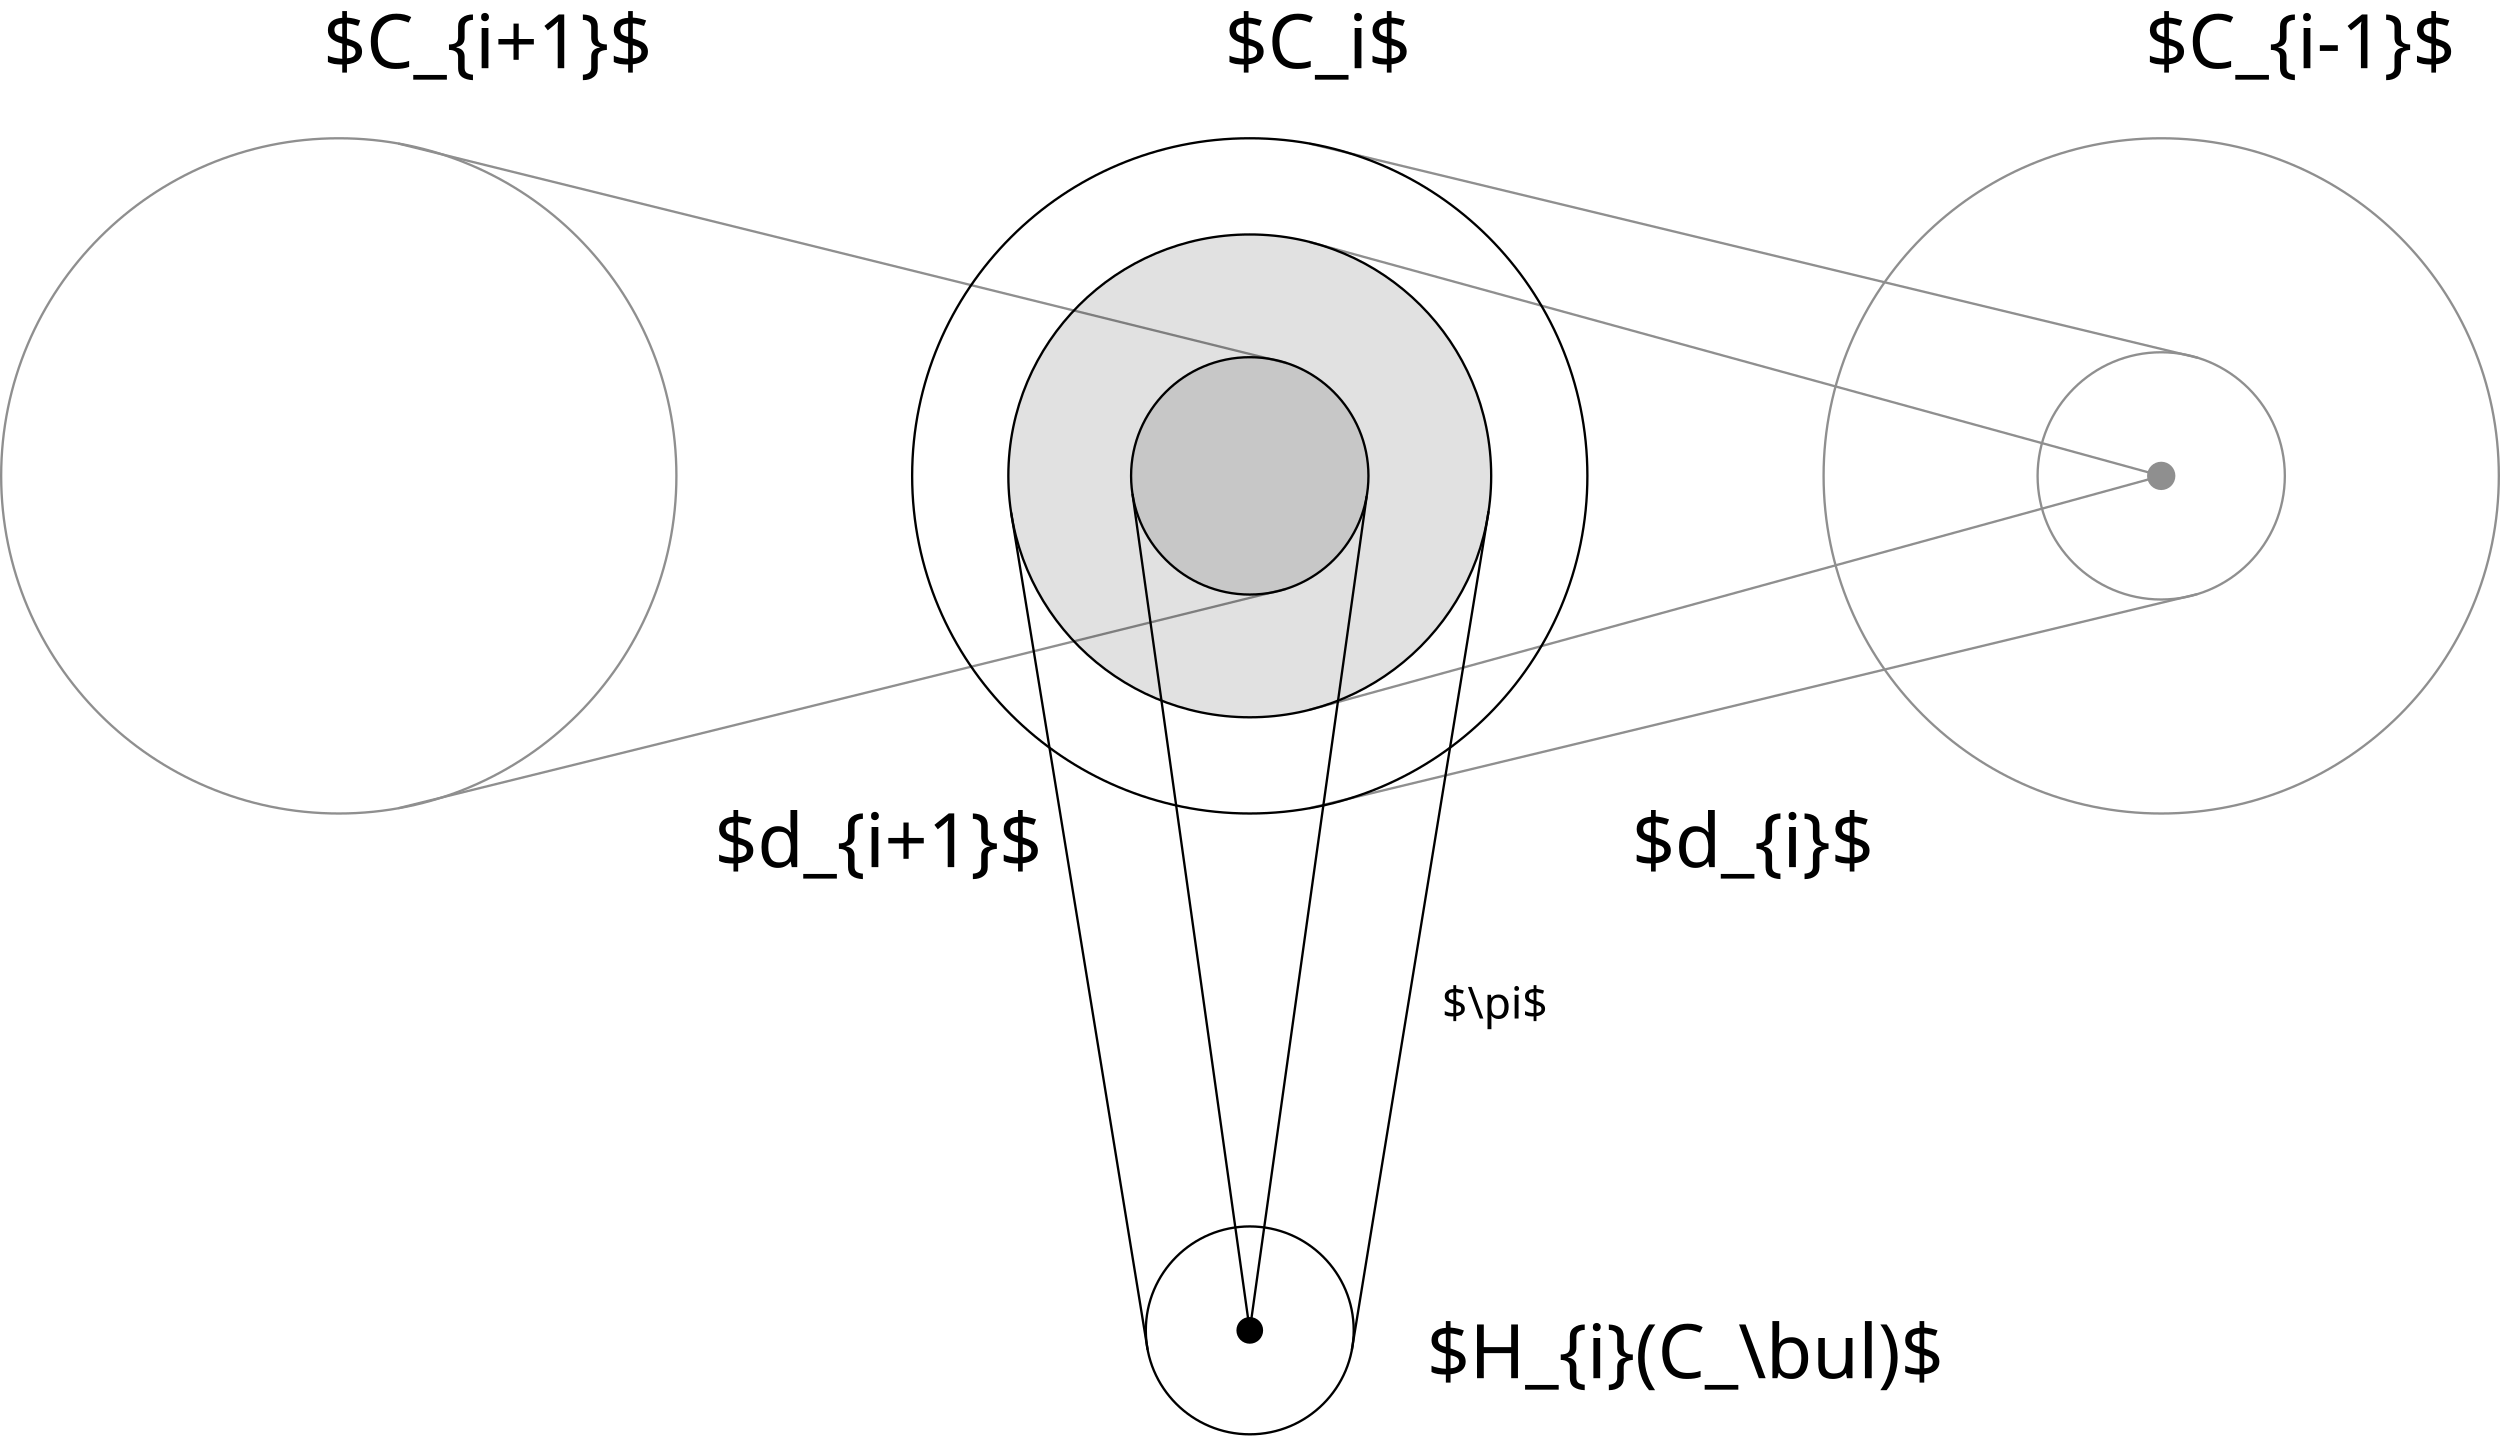
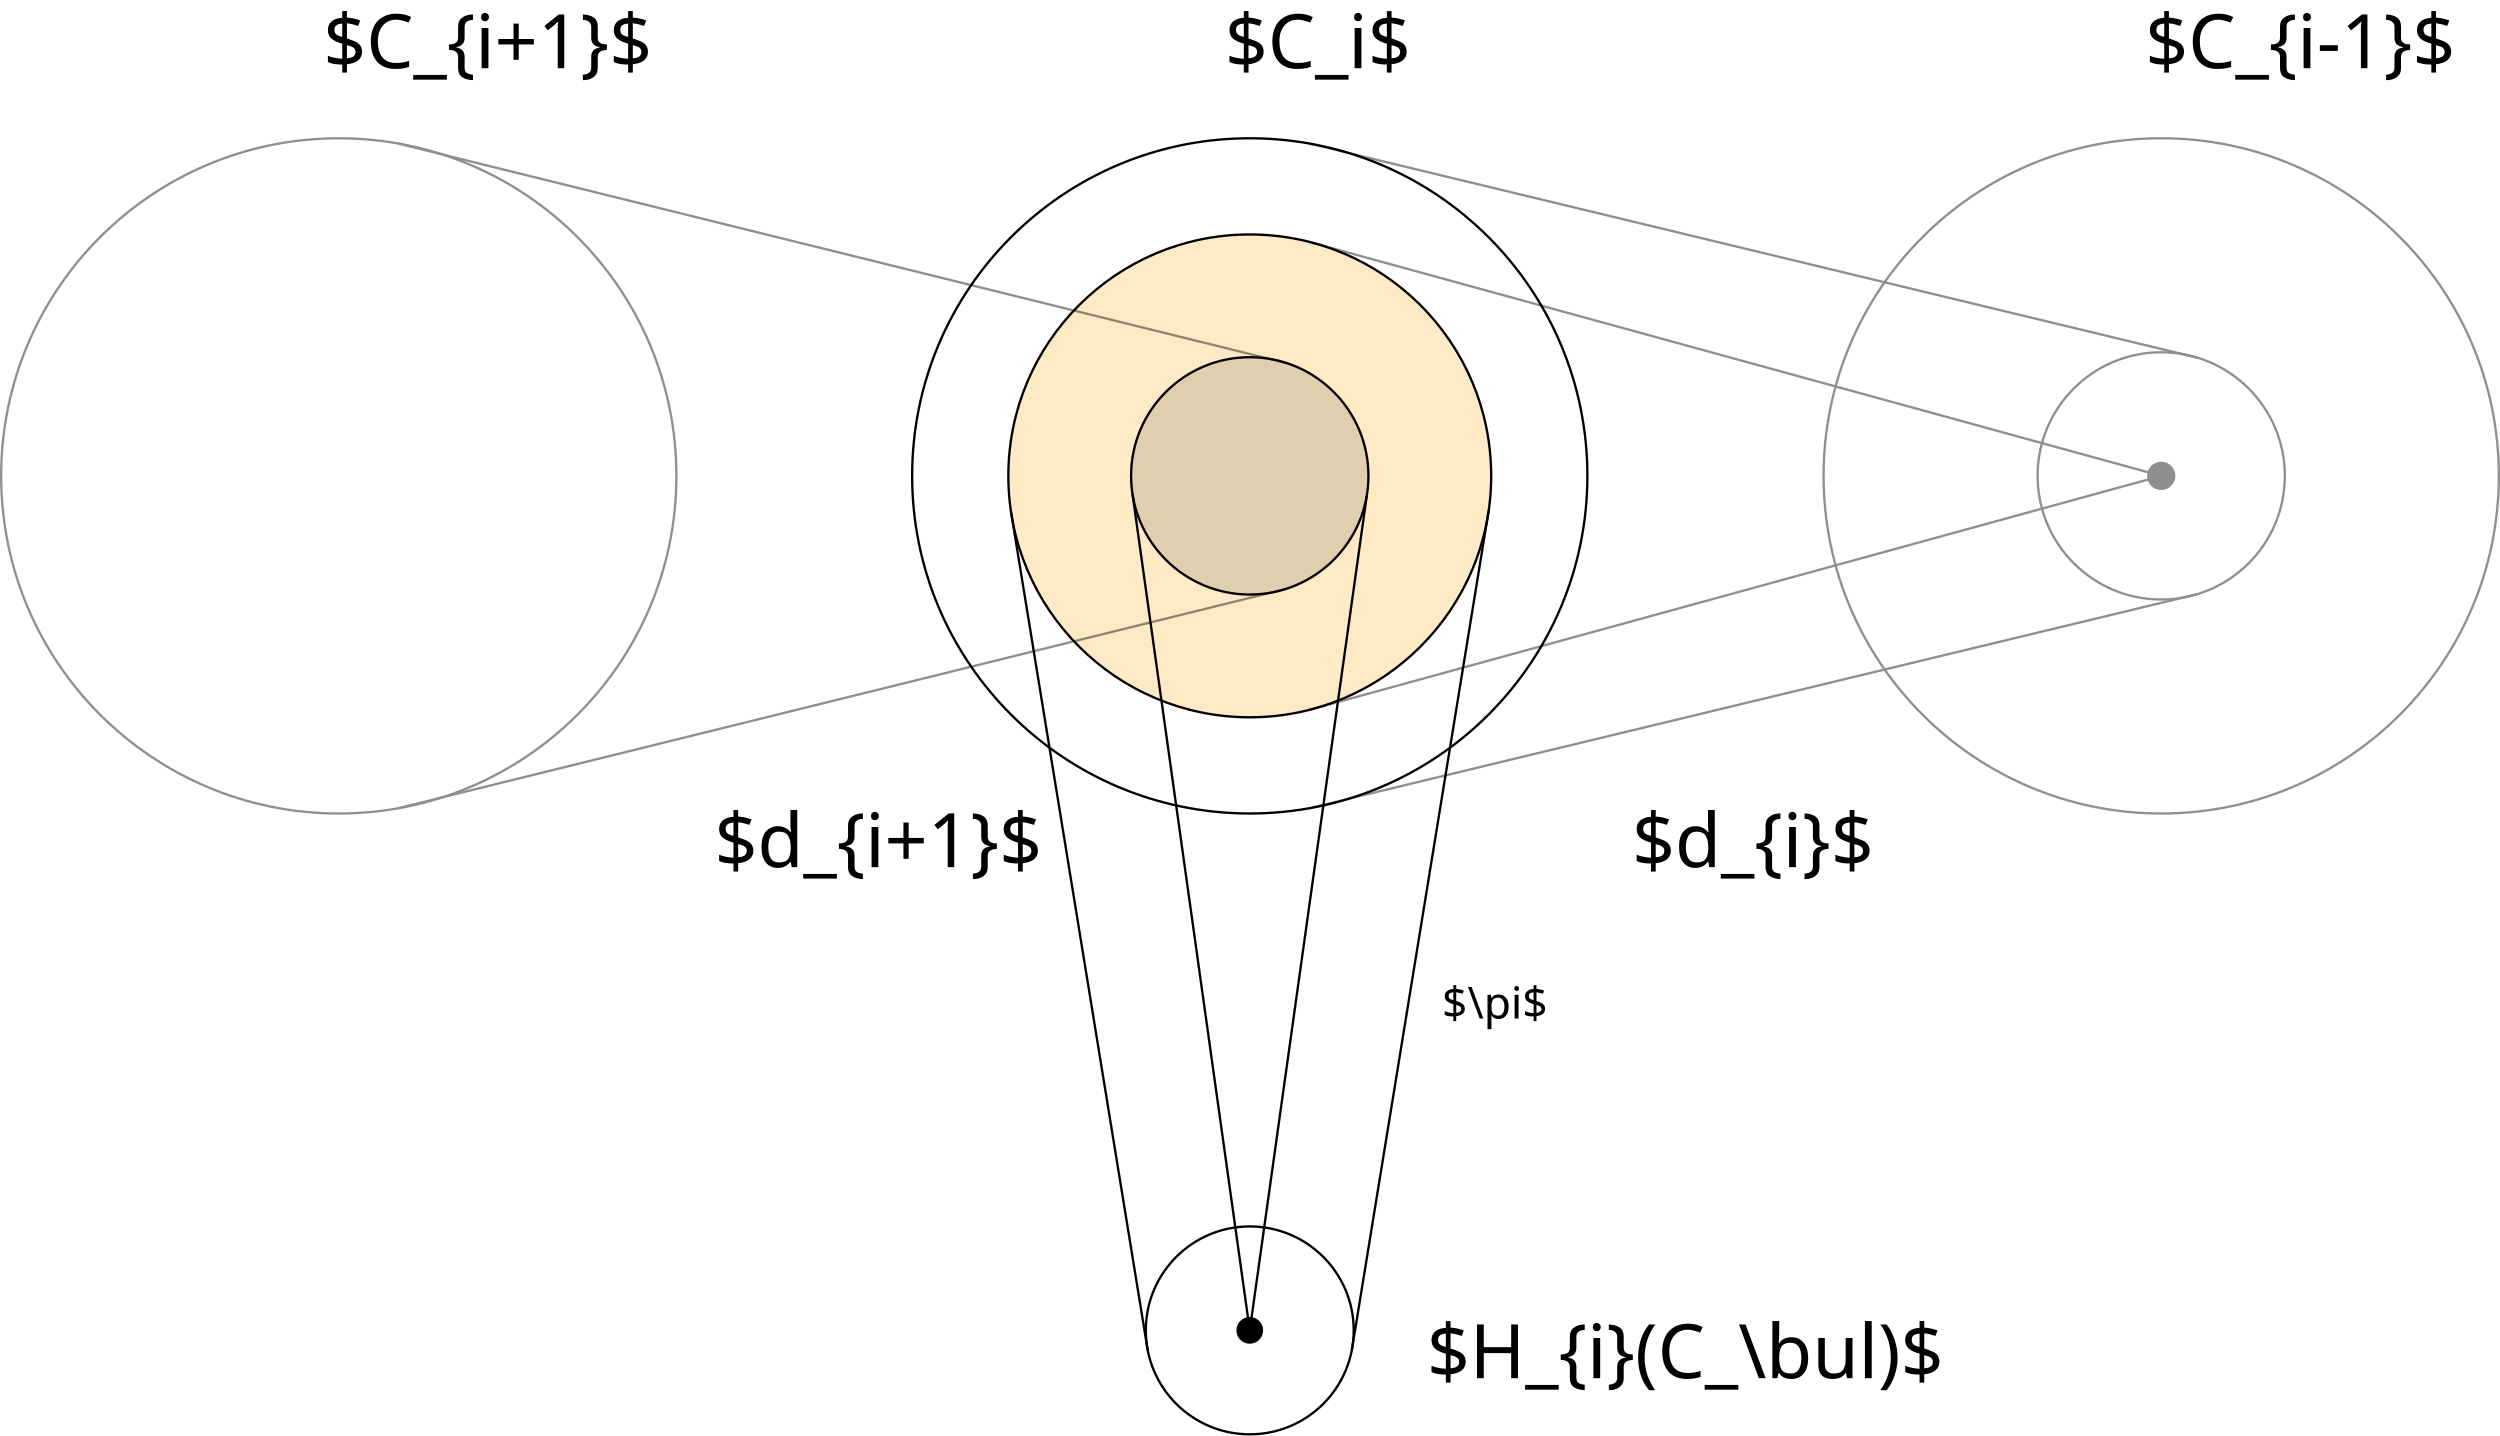
<svg xmlns="http://www.w3.org/2000/svg" width="149.793mm" height="86.01mm" viewBox="0 0 149.793 86.01" version="1.1" id="svg8">
  <defs id="defs2" />
  <g id="layer1" transform="translate(72.42448,-223.3956)">
    <circle r="20.229" cy="251.909" cx="2.458" id="circle1102" style="color:#000000;overflow:visible;opacity:1;vector-effect:none;fill:none;fill-opacity:1;stroke:#000000;stroke-width:0.14;stroke-linecap:butt;stroke-linejoin:round;stroke-miterlimit:4;stroke-dasharray:none;stroke-dashoffset:0;stroke-opacity:1;marker-start:none;marker-end:none" />
-     <circle style="color:#000000;overflow:visible;opacity:1;vector-effect:none;fill:#000000;fill-opacity:0.12;stroke:#000000;stroke-width:0.14;stroke-linecap:butt;stroke-linejoin:round;stroke-miterlimit:4;stroke-dasharray:none;stroke-dashoffset:0;stroke-opacity:1;marker-start:none;marker-end:none" id="circle1108" cx="2.458" cy="251.909" r="14.465" />
+     <circle style="color:#000000;overflow:visible;opacity:1;vector-effect:none;fill:#feebc6;fill-opacity:1;stroke:black;stroke-width:0.14;stroke-linecap:butt;stroke-linejoin:round;stroke-miterlimit:4;stroke-dasharray:none;stroke-dashoffset:0;stroke-opacity:1;marker-start:none;marker-end:none" id="circle1108" cx="2.458" cy="251.909" r="14.465" />
    <circle r="7.111" cy="251.909" cx="2.458" id="circle1110" style="color:#000000;overflow:visible;opacity:1;vector-effect:none;fill:#000000;fill-opacity:0.12;stroke:#000000;stroke-width:0.14;stroke-linecap:butt;stroke-linejoin:round;stroke-miterlimit:4;stroke-dasharray:none;stroke-dashoffset:0;stroke-opacity:1;marker-start:none;marker-end:none" />
    <g id="g885" style="opacity:0.44" transform="translate(-81.1545,21.15949)">
      <circle r="20.229" cy="230.75" cx="29.029" id="path1100" style="color:#000000;overflow:visible;opacity:1;vector-effect:none;fill:none;fill-opacity:1;stroke:#000000;stroke-width:0.14;stroke-linecap:butt;stroke-linejoin:round;stroke-miterlimit:4;stroke-dasharray:none;stroke-dashoffset:0;stroke-opacity:1;marker-start:none;marker-end:none" />
      <path id="path1112" d="m 32.589,210.837 53.264,13.164" style="color:#000000;overflow:visible;opacity:1;vector-effect:none;fill:none;fill-opacity:1;stroke:#000000;stroke-width:0.14;stroke-linecap:butt;stroke-linejoin:round;stroke-miterlimit:4;stroke-dasharray:none;stroke-dashoffset:0;stroke-opacity:1;marker-start:none;marker-end:none" />
      <path style="color:#000000;overflow:visible;opacity:1;vector-effect:none;fill:none;fill-opacity:1;stroke:#000000;stroke-width:0.14;stroke-linecap:butt;stroke-linejoin:round;stroke-miterlimit:4;stroke-dasharray:none;stroke-dashoffset:0;stroke-opacity:1;marker-start:none;marker-end:none" d="M 85.773,237.524 32.589,250.663" id="path1114" />
    </g>
    <text id="text1132" xml:space="preserve" style="font-size:4.495px;font-family:'Iosevka Term';-inkscape-font-specification:'Iosevka Term, Normal';fill:#000000;fill-opacity:1;stroke:none;stroke-width:0.265" x="0.959" y="227.482">
      <tspan id="tspan1130" x="0.959" y="227.482" style="stroke-width:0.265">$C_i$</tspan>
    </text>
    <text y="227.482" x="-53.059" style="font-size:4.495px;font-family:'Iosevka Term';-inkscape-font-specification:'Iosevka Term, Normal';fill:#000000;fill-opacity:1;stroke:none;stroke-width:0.265" xml:space="preserve" id="text1146">
      <tspan style="stroke-width:0.265" y="227.482" x="-53.059" id="tspan1144">$C_{i+1}$</tspan>
    </text>
    <text id="text1150" xml:space="preserve" style="font-size:4.495px;font-family:'Iosevka Term';-inkscape-font-specification:'Iosevka Term, Normal';fill:#000000;fill-opacity:1;stroke:none;stroke-width:0.265" x="-29.618" y="275.353">
      <tspan id="tspan1148" x="-29.618" y="275.353" style="stroke-width:0.265">$d_{i+1}$</tspan>
    </text>
    <text y="227.482" x="56.108" style="font-size:4.495px;font-family:'Iosevka Term';-inkscape-font-specification:'Iosevka Term, Normal';fill:#000000;fill-opacity:1;stroke:none;stroke-width:0.265" xml:space="preserve" id="text1164">
      <tspan style="stroke-width:0.265" y="227.482" x="56.108" id="tspan1162">$C_{i-1}$</tspan>
    </text>
    <text y="275.353" x="25.36" style="font-size:4.495px;font-family:'Iosevka Term';-inkscape-font-specification:'Iosevka Term, Normal';fill:#000000;fill-opacity:1;stroke:none;stroke-width:0.265" xml:space="preserve" id="text1180">
      <tspan style="stroke-width:0.265" y="275.353" x="25.36" id="tspan1178">$d_{i}$</tspan>
    </text>
    <g id="g894" style="opacity:0.44" transform="translate(-81.1545,21.15949)">
      <circle r="20.229" cy="230.75" cx="138.224" id="circle1104" style="color:#000000;overflow:visible;opacity:1;vector-effect:none;fill:none;fill-opacity:1;stroke:#000000;stroke-width:0.14;stroke-linecap:butt;stroke-linejoin:round;stroke-miterlimit:4;stroke-dasharray:none;stroke-dashoffset:0;stroke-opacity:1;marker-start:none;marker-end:none" />
      <circle r="0.849" cy="230.75" cx="138.224" style="fill:#000000;stroke:none;stroke-width:1" id="path1170" />
      <circle r="7.407" cy="230.75" cx="138.224" id="circle1172" style="color:#000000;overflow:visible;opacity:1;vector-effect:none;fill:none;fill-opacity:1;stroke:#000000;stroke-width:0.14;stroke-linecap:butt;stroke-linejoin:round;stroke-miterlimit:4;stroke-dasharray:none;stroke-dashoffset:0;stroke-opacity:1;marker-start:none;marker-end:none" />
      <path style="color:#000000;overflow:visible;opacity:1;vector-effect:none;fill:none;fill-opacity:1;stroke:#000000;stroke-width:0.14;stroke-linecap:butt;stroke-linejoin:round;stroke-miterlimit:4;stroke-dasharray:none;stroke-dashoffset:0;stroke-opacity:1;marker-start:none;marker-end:none" d="m 87.172,210.837 53.253,12.84" id="path1174" />
      <path id="path1176" d="M 140.387,237.834 87.172,250.663" style="color:#000000;overflow:visible;opacity:1;vector-effect:none;fill:none;fill-opacity:1;stroke:#000000;stroke-width:0.14;stroke-linecap:butt;stroke-linejoin:round;stroke-miterlimit:4;stroke-dasharray:none;stroke-dashoffset:0;stroke-opacity:1;marker-start:none;marker-end:none" />
      <path id="path1184" d="m 87.172,216.73 51.052,14.02" style="color:#000000;overflow:visible;opacity:1;vector-effect:none;fill:none;fill-opacity:1;stroke:#000000;stroke-width:0.14;stroke-linecap:butt;stroke-linejoin:round;stroke-miterlimit:4;stroke-dasharray:none;stroke-dashoffset:0;stroke-opacity:1;marker-start:none;marker-end:none" />
      <path style="color:#000000;overflow:visible;opacity:1;vector-effect:none;fill:none;fill-opacity:1;stroke:#000000;stroke-width:0.14;stroke-linecap:butt;stroke-linejoin:round;stroke-miterlimit:4;stroke-dasharray:none;stroke-dashoffset:0;stroke-opacity:1;marker-start:none;marker-end:none" d="M 138.224,230.75 87.172,244.77" id="path1186" />
    </g>
    <circle id="path878" style="fill:#000000;stroke:none;stroke-width:1" cx="2.458" cy="303.108" r="0.8" />
    <path style="color:#000000;overflow:visible;opacity:1;vector-effect:none;fill:none;fill-opacity:1;stroke:#000000;stroke-width:0.14;stroke-linecap:butt;stroke-linejoin:round;stroke-miterlimit:4;stroke-dasharray:none;stroke-dashoffset:0;stroke-opacity:1;marker-start:none;marker-end:none" d="m 2.458,303.108 7.006,-49.984" id="path896" />
    <path id="path908" d="m 2.458,303.108 -7.022,-50.08" style="color:#000000;overflow:visible;opacity:1;vector-effect:none;fill:none;fill-opacity:1;stroke:#000000;stroke-width:0.14;stroke-linecap:round;stroke-linejoin:round;stroke-miterlimit:4;stroke-dasharray:none;stroke-dashoffset:0;stroke-opacity:1;marker-start:none;marker-end:none" />
    <circle style="color:#000000;overflow:visible;opacity:1;vector-effect:none;fill:none;fill-opacity:1;stroke:#000000;stroke-width:0.14;stroke-linecap:butt;stroke-linejoin:round;stroke-miterlimit:4;stroke-dasharray:none;stroke-dashoffset:0;stroke-opacity:1;marker-start:none;marker-end:none" id="path910" cx="2.458" cy="303.108" r="6.228" />
    <path id="path912" d="M 8.575,304.276 16.767,254.026" style="color:#000000;overflow:visible;opacity:1;vector-effect:none;fill:none;fill-opacity:1;stroke:#000000;stroke-width:0.14;stroke-linecap:butt;stroke-linejoin:round;stroke-miterlimit:4;stroke-dasharray:none;stroke-dashoffset:0;stroke-opacity:1;marker-start:none;marker-end:none" />
    <path style="color:#000000;overflow:visible;opacity:1;vector-effect:none;fill:none;fill-opacity:1;stroke:#000000;stroke-width:0.14;stroke-linecap:butt;stroke-linejoin:round;stroke-miterlimit:4;stroke-dasharray:none;stroke-dashoffset:0;stroke-opacity:1;marker-start:none;marker-end:none" d="M -3.66,304.276 -11.839,254.108" id="path914" />
    <text y="305.975" x="13.066" style="font-size:4.495px;font-family:'Iosevka Term';-inkscape-font-specification:'Iosevka Term, Normal';fill:#000000;fill-opacity:1;stroke:none;stroke-width:0.265" xml:space="preserve" id="text918">
      <tspan style="stroke-width:0.265" y="305.975" x="13.066" id="tspan916">$H_{i}(C_\bul)$</tspan>
    </text>
    <text id="text922" xml:space="preserve" style="font-size:2.646px;font-family:'Iosevka Term';-inkscape-font-specification:'Iosevka Term, Normal';fill:#000000;fill-opacity:1;stroke:none;stroke-width:0.265" y="284.424" x="13.985">
      <tspan id="tspan920" x="13.985" y="284.424" style="stroke-width:0.265">$\pi$</tspan>
    </text>
  </g>
</svg>
